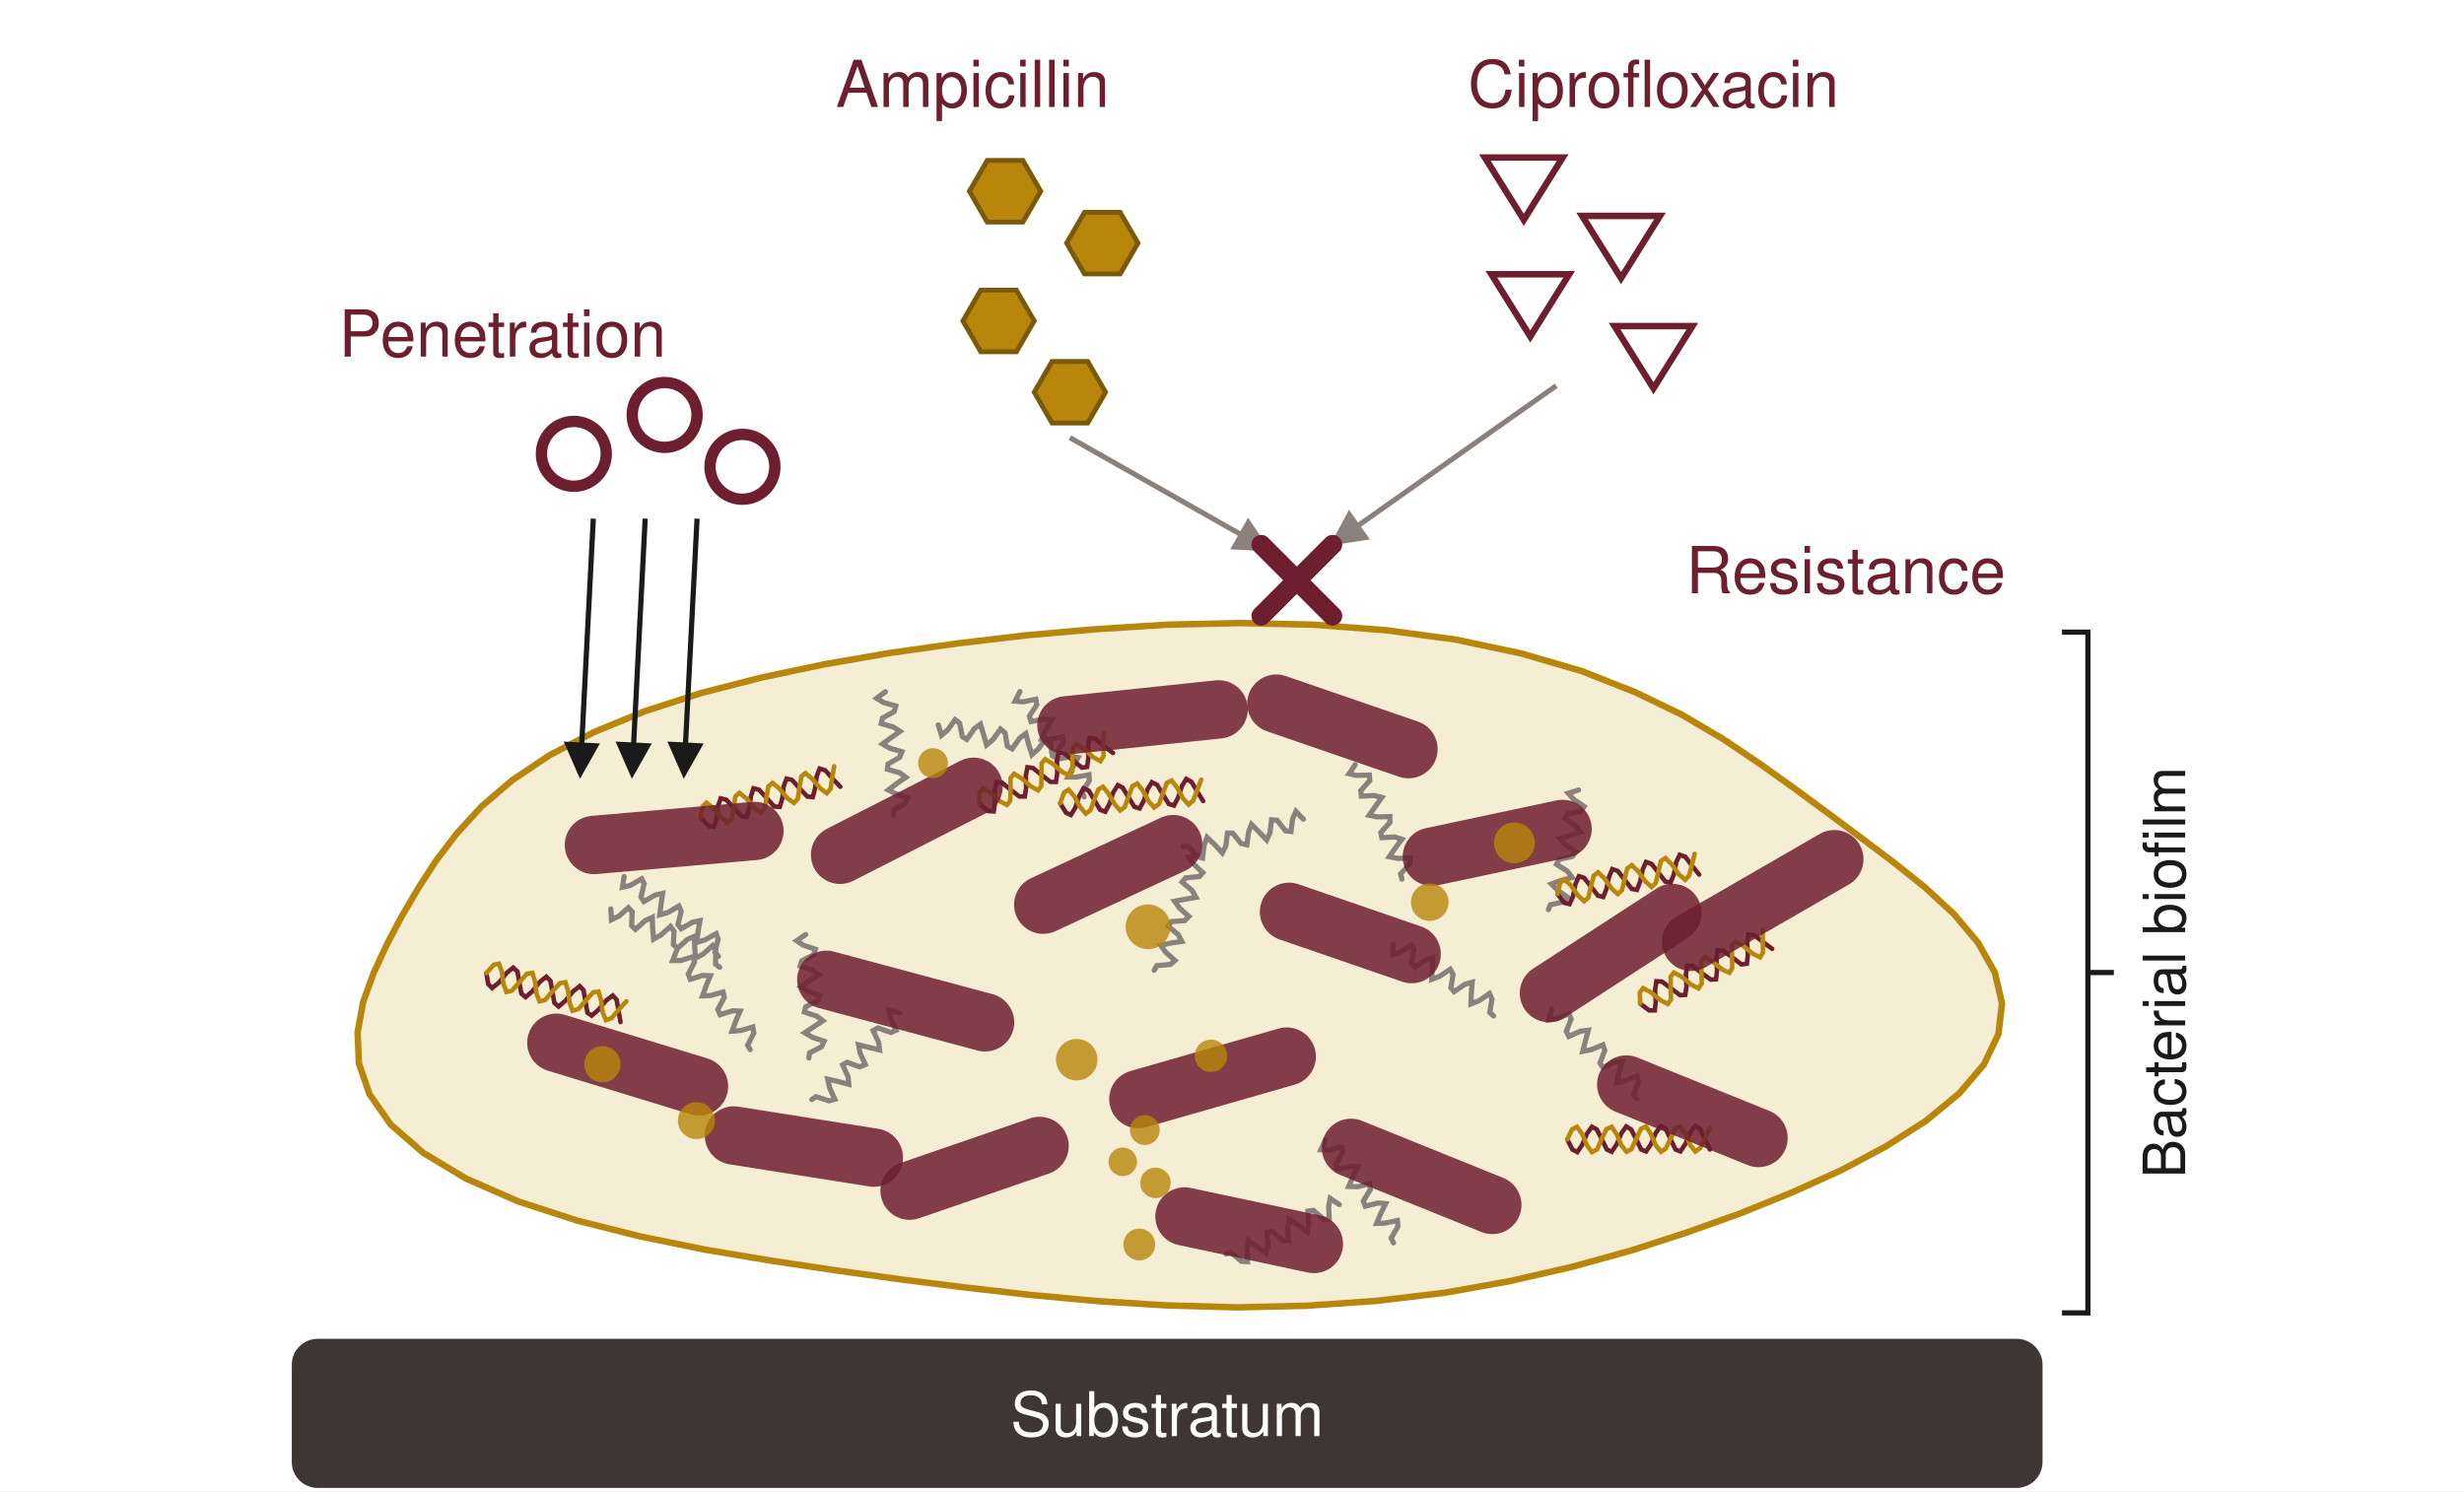
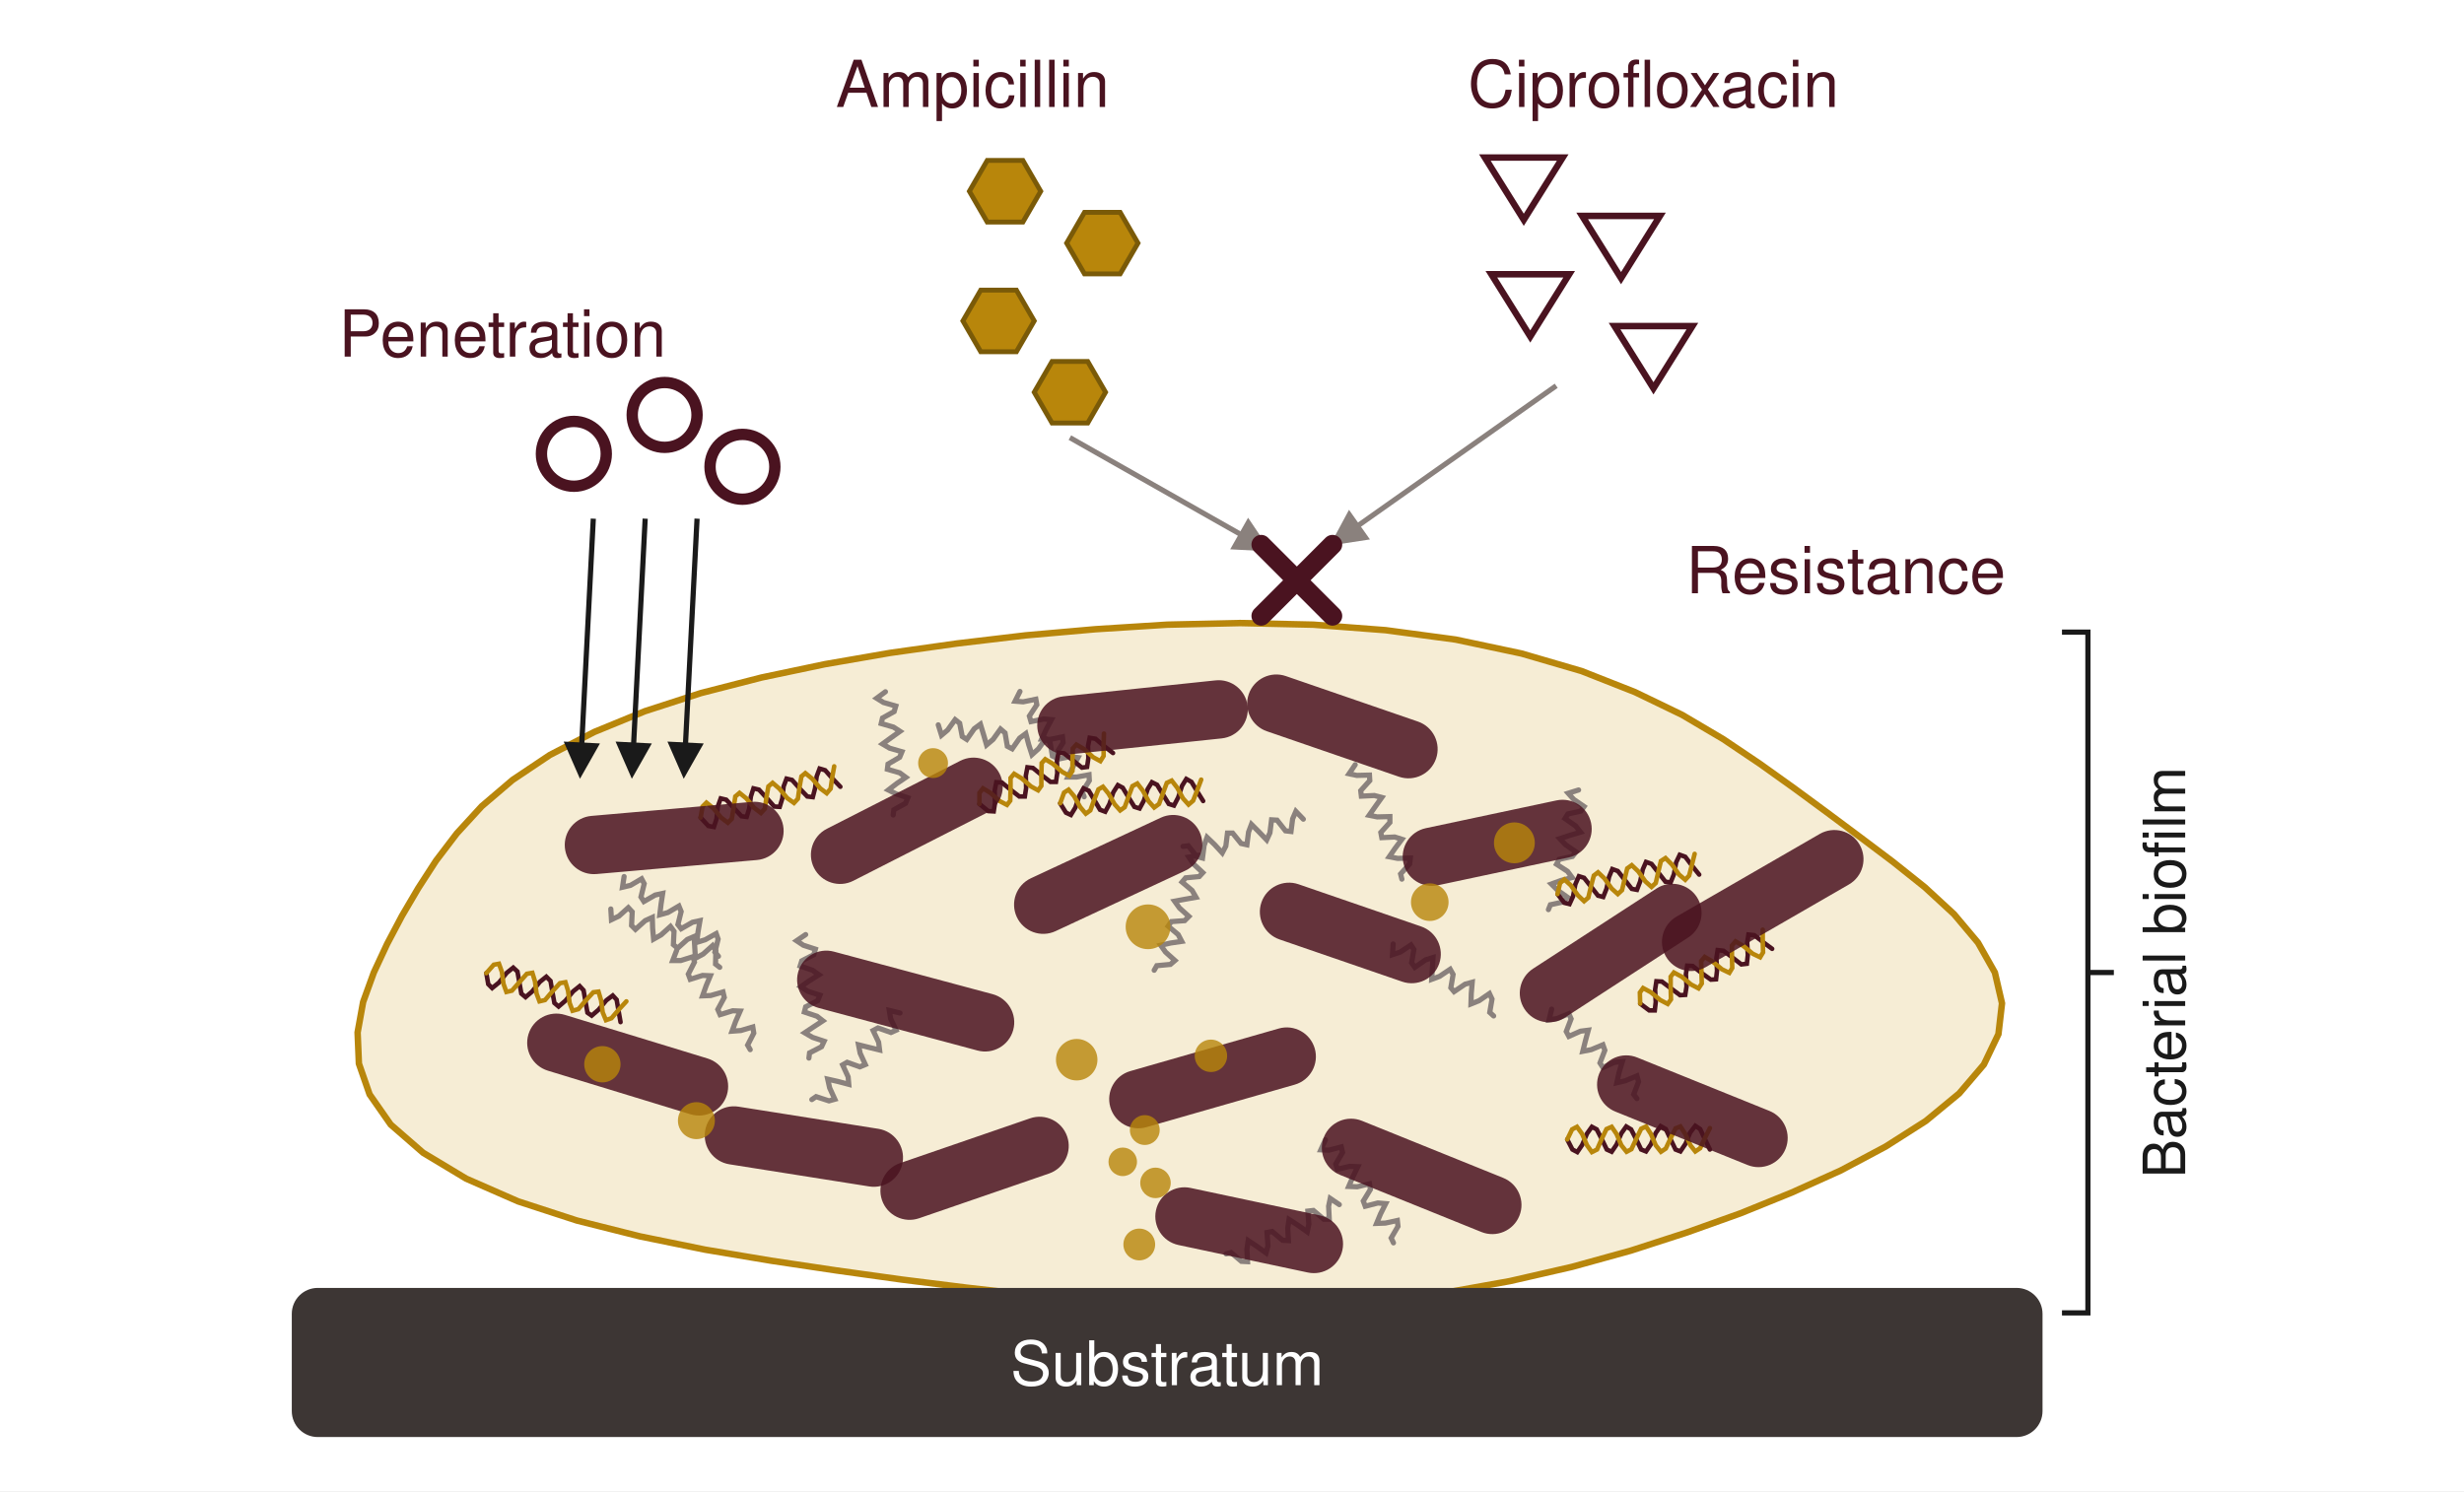
<svg xmlns="http://www.w3.org/2000/svg" viewBox="0 0 760 460" width="760" height="460" font-family="Helvetica, Arial, sans-serif">
  <defs>
    <marker id="ah" viewBox="0 0 10 10" refX="8" refY="5" markerWidth="7" markerHeight="7" orient="auto-start-reverse">
      <path d="M0,0 L10,5 L0,10 z" fill="#1a1a1a" />
    </marker>
    <marker id="ahg" viewBox="0 0 10 10" refX="8" refY="5" markerWidth="7" markerHeight="7" orient="auto-start-reverse">
      <path d="M0,0 L10,5 L0,10 z" fill="#8a817d" />
    </marker>
  </defs>
  <rect width="760" height="460" fill="#ffffff" />
  <path d="M615.3,300.0 L617.5,309.5 L616.4,319.0 L611.9,328.4 L604.3,337.3 L594.0,345.8 L581.6,353.7 L567.7,361.1 L552.6,367.9 L536.8,374.3 L520.3,380.2 L503.0,385.8 L484.9,390.8 L465.7,395.2 L445.6,398.8 L424.6,401.3 L403.2,402.8 L381.5,403.3 L360.0,402.7 L338.9,401.4 L318.2,399.5 L298.0,397.2 L278.0,394.7 L257.9,391.9 L237.8,388.9 L217.5,385.5 L197.4,381.4 L177.9,376.5 L159.8,370.6 L143.8,363.6 L130.5,355.6 L120.5,346.9 L114.0,337.6 L110.7,328.1 L110.3,318.5 L112.0,309.1 L115.3,300.0 L119.4,291.2 L124.0,282.5 L129.0,274.0 L134.5,265.5 L140.9,257.1 L148.6,248.7 L158.1,240.6 L169.6,232.9 L183.3,225.8 L198.9,219.4 L216.2,213.8 L234.9,209.0 L254.4,204.9 L274.6,201.4 L295.2,198.5 L316.3,196.0 L337.9,194.1 L360.0,192.7 L382.5,192.2 L405.1,192.7 L427.4,194.4 L449.0,197.3 L469.3,201.6 L487.8,207.0 L504.3,213.5 L518.8,220.5 L531.5,228.0 L542.8,235.6 L553.3,243.1 L563.5,250.6 L573.7,258.2 L583.8,265.8 L593.7,273.7 L602.7,282.0 L610.1,290.8 Z" fill="#f6edd5" stroke="#b8860b" stroke-width="2" />
  <polyline points="289.4,223.6 290.4,226.8 292.3,225.2 294.6,222.0 296.0,223.1 296.8,227.2 298.2,228.1 300.5,224.8 302.4,223.4 303.4,226.7 304.3,229.8 306.3,228.1 308.6,224.9 310.0,226.1 310.7,230.2 312.2,231.0 314.5,227.7 316.4,226.3 317.3,229.7 318.3,232.8 320.3,231.0 322.5,227.9 323.9,229.1 324.6,233.2 326.1,233.9" fill="none" stroke="#8a817d" stroke-width="1.6" stroke-linecap="round" />
  <polyline points="208.7,293.2 207.5,296.3 210.0,296.3 213.8,295.1 214.2,296.8 212.3,300.5 212.9,302.1 216.7,300.9 219.1,301.0 217.8,304.1 216.7,307.2 219.2,307.1 223.0,306.0 223.4,307.7 221.4,311.4 222.1,313.0 226.0,311.8 228.3,311.9 226.9,315.1 225.8,318.1 228.5,317.9 232.2,316.8 232.5,318.7 230.6,322.4 231.4,323.8" fill="none" stroke="#8a817d" stroke-width="1.6" stroke-linecap="round" />
  <polyline points="277.6,312.5 274.3,311.7 274.7,314.2 276.4,317.8 274.8,318.5 270.8,317.1 269.3,317.9 271.0,321.5 271.3,323.9 268.0,323.1 264.8,322.3 265.3,324.9 266.9,328.4 265.2,329.1 261.3,327.7 259.9,328.5 261.6,332.2 261.8,334.5 258.4,333.6 255.3,332.9 255.9,335.6 257.5,339.1 255.7,339.6 251.7,338.3 250.4,339.2" fill="none" stroke="#8a817d" stroke-width="1.6" stroke-linecap="round" />
  <polyline points="429.7,291.2 429.5,294.5 431.9,293.7 435.2,291.5 436.1,292.9 435.4,297.0 436.4,298.4 439.7,296.1 442.0,295.4 441.8,298.8 441.6,302.1 444.0,301.2 447.3,299.0 448.2,300.6 447.5,304.7 448.5,305.9 451.9,303.6 454.1,303.0 453.8,306.5 453.7,309.7 456.2,308.7 459.4,306.5 460.2,308.2 459.5,312.3 460.7,313.4" fill="none" stroke="#8a817d" stroke-width="1.6" stroke-linecap="round" />
  <polyline points="402.0,252.7 399.7,250.3 398.7,252.6 398.2,256.5 396.5,256.3 393.9,253.0 392.2,252.9 391.7,256.9 390.7,259.1 388.3,256.6 386.0,254.3 385.1,256.7 384.6,260.6 382.8,260.2 380.2,257.0 378.6,257.0 378.1,261.0 377.0,263.1 374.6,260.5 372.3,258.3 371.4,260.8 370.9,264.7 369.1,264.2 366.5,260.9 364.9,261.1" fill="none" stroke="#8a817d" stroke-width="1.6" stroke-linecap="round" />
  <polyline points="413.1,371.6 410.3,369.7 409.8,372.1 410.0,376.1 408.3,376.1 405.1,373.4 403.4,373.6 403.7,377.6 403.2,380.0 400.4,378.0 397.6,376.2 397.2,378.8 397.4,382.7 395.6,382.6 392.4,379.9 390.8,380.2 391.1,384.3 390.5,386.5 387.7,384.5 385.0,382.7 384.6,385.4 384.8,389.2 382.9,389.1 379.7,386.4 378.2,386.8" fill="none" stroke="#8a817d" stroke-width="1.6" stroke-linecap="round" />
  <polyline points="370.0,263.8 366.7,264.4 368.1,266.5 371.0,269.2 369.9,270.4 365.7,270.8 364.6,272.1 367.7,274.7 368.9,276.8 365.5,277.4 362.3,278.0 363.8,280.1 366.7,282.7 365.4,284.0 361.3,284.3 360.3,285.7 363.4,288.3 364.5,290.4 361.1,290.9 358.0,291.6 359.5,293.7 362.4,296.3 361.0,297.5 356.8,297.9 356.0,299.3" fill="none" stroke="#8a817d" stroke-width="1.6" stroke-linecap="round" />
  <polyline points="314.6,213.3 313.1,216.3 315.6,216.5 319.5,215.7 319.8,217.4 317.5,220.9 318.0,222.6 321.9,221.8 324.3,222.0 322.7,225.0 321.3,228.0 323.9,228.1 327.7,227.3 327.9,229.1 325.7,232.6 326.2,234.2 330.1,233.4 332.5,233.7 330.8,236.8 329.4,239.7 332.1,239.7 335.9,239.0 336.0,240.8 333.8,244.3 334.4,245.8" fill="none" stroke="#8a817d" stroke-width="1.6" stroke-linecap="round" />
  <polyline points="248.5,288.3 245.7,290.2 247.8,291.6 251.5,292.8 251.0,294.5 247.3,296.4 246.8,298.0 250.6,299.3 252.6,300.7 249.7,302.5 247.0,304.4 249.2,305.8 252.9,307.0 252.2,308.7 248.5,310.6 248.1,312.2 252.0,313.5 253.8,314.9 250.9,316.8 248.2,318.6 250.6,320.0 254.2,321.2 253.4,322.9 249.7,324.8 249.5,326.4" fill="none" stroke="#8a817d" stroke-width="1.6" stroke-linecap="round" />
  <polyline points="192.5,270.4 192.0,273.7 194.5,273.1 197.9,271.1 198.7,272.6 197.7,276.7 198.6,278.1 202.1,276.1 204.4,275.6 203.9,278.9 203.5,282.2 206.0,281.5 209.4,279.5 210.1,281.2 209.1,285.2 210.1,286.5 213.6,284.5 215.9,284.0 215.3,287.5 214.9,290.7 217.5,289.9 220.9,288.0 221.5,289.7 220.5,293.7 221.6,295.0" fill="none" stroke="#8a817d" stroke-width="1.6" stroke-linecap="round" />
  <polyline points="418.0,235.9 416.1,238.7 418.5,239.2 422.4,239.1 422.5,240.8 419.7,243.9 419.9,245.6 423.9,245.4 426.2,246.0 424.2,248.8 422.3,251.5 424.8,252.0 428.7,251.9 428.7,253.7 425.9,256.8 426.2,258.4 430.2,258.2 432.4,258.9 430.3,261.7 428.5,264.3 431.1,264.8 435.0,264.7 434.8,266.5 432.0,269.6 432.4,271.2" fill="none" stroke="#8a817d" stroke-width="1.6" stroke-linecap="round" />
  <polyline points="486.9,243.7 483.7,244.7 485.4,246.6 488.6,248.8 487.6,250.2 483.6,251.1 482.7,252.5 486.0,254.8 487.5,256.7 484.2,257.7 481.1,258.7 482.9,260.6 486.1,262.8 485.0,264.2 480.9,265.1 480.1,266.6 483.5,268.8 484.9,270.7 481.5,271.6 478.5,272.7 480.4,274.6 483.5,276.8 482.3,278.2 478.2,279.1 477.6,280.6" fill="none" stroke="#8a817d" stroke-width="1.6" stroke-linecap="round" />
  <polyline points="478.6,311.3 477.8,314.6 480.3,314.2 483.9,312.7 484.6,314.3 483.1,318.2 483.9,319.7 487.5,318.1 489.9,317.8 489.0,321.1 488.2,324.3 490.8,323.8 494.4,322.3 495.0,324.0 493.5,327.9 494.4,329.3 498.0,327.7 500.4,327.5 499.4,330.8 498.7,334.0 501.3,333.4 504.9,331.9 505.4,333.7 503.9,337.6 504.9,338.9" fill="none" stroke="#8a817d" stroke-width="1.6" stroke-linecap="round" />
  <polyline points="273.1,213.4 270.4,215.4 272.5,216.7 276.3,217.8 275.8,219.5 272.2,221.5 271.8,223.2 275.6,224.3 277.6,225.6 274.8,227.6 272.2,229.5 274.4,230.8 278.2,231.9 277.5,233.6 273.9,235.7 273.7,237.3 277.5,238.4 279.4,239.8 276.6,241.7 274.0,243.7 276.4,244.9 280.0,246.1 279.3,247.8 275.7,249.8 275.5,251.4" fill="none" stroke="#8a817d" stroke-width="1.6" stroke-linecap="round" />
  <polyline points="408.8,351.6 407.4,354.7 409.9,354.8 413.7,353.8 414.1,355.5 412.0,359.1 412.5,360.7 416.3,359.8 418.8,359.9 417.3,363.0 416.0,366.0 418.6,366.1 422.4,365.2 422.7,366.9 420.5,370.5 421.1,372.1 425.0,371.1 427.4,371.3 425.8,374.5 424.6,377.4 427.3,377.3 431.0,376.5 431.2,378.3 429.1,381.9 429.8,383.4" fill="none" stroke="#8a817d" stroke-width="1.6" stroke-linecap="round" />
  <polyline points="188.4,280.4 188.6,283.7 190.9,282.6 193.8,280.0 195.0,281.3 194.8,285.5 196.0,286.7 199.0,284.0 201.2,283.0 201.3,286.4 201.6,289.7 203.9,288.4 206.8,285.8 207.9,287.3 207.7,291.4 209.0,292.5 212.0,289.8 214.1,288.9 214.3,292.4 214.5,295.6 216.9,294.3 219.8,291.7 220.8,293.3 220.7,297.4 222.0,298.4" fill="none" stroke="#8a817d" stroke-width="1.6" stroke-linecap="round" />
-   <polyline points="480.4,275.8 482.5,278.5 484.1,278.9 485.2,276.5 485.9,272.8 487.0,270.3 488.6,270.8 490.8,273.6 492.9,276.3 494.5,276.7 495.5,274.2 496.3,270.5 497.3,268.1 499.0,268.7 501.2,271.5 503.3,274.2 504.9,274.5 505.9,271.9 506.7,268.2 507.7,265.9 509.4,266.5 511.6,269.3 513.7,272.0 515.3,272.2 516.3,269.7 517.0,266.0 518.1,263.7 519.8,264.3 522.0,267.2 524.1,269.8" fill="none" stroke="#6d1f2f" stroke-width="1.4" stroke-linecap="round" />
+   <polyline points="480.4,275.8 482.5,278.5 484.1,278.9 485.2,276.5 485.9,272.8 487.0,270.3 488.6,270.8 490.8,273.6 492.9,276.3 494.5,276.7 495.5,274.2 496.3,270.5 497.3,268.1 499.0,268.7 501.2,271.5 503.3,274.2 504.9,274.5 505.9,271.9 506.7,268.2 507.7,265.9 509.4,266.5 511.6,269.3 513.7,272.0 515.3,272.2 516.3,269.7 517.0,266.0 518.1,263.7 519.8,264.3 522.0,267.2 524.1,269.8" fill="none" stroke="#4a1320" stroke-width="1.4" stroke-linecap="round" />
  <polyline points="480.4,275.8 481.2,272.4 482.5,271.3 484.5,273.1 486.7,276.2 488.6,278.0 489.9,276.9 490.7,273.5 491.6,270.1 492.9,269.1 494.9,271.0 497.1,274.1 499.0,275.8 500.3,274.6 501.1,271.2 501.9,267.9 503.3,266.9 505.3,268.8 507.5,271.9 509.4,273.6 510.7,272.4 511.5,268.9 512.3,265.6 513.7,264.7 515.7,266.7 517.9,269.8 519.8,271.4 521.0,270.1 521.9,266.6 522.7,263.4" fill="none" stroke="#b8860b" stroke-width="1.4" stroke-linecap="round" />
-   <polyline points="302.1,248.0 304.8,250.2 306.5,250.3 306.9,247.7 306.8,243.9 307.3,241.3 309.0,241.4 311.7,243.6 314.4,245.7 316.1,245.7 316.5,243.1 316.4,239.3 316.9,236.7 318.6,236.9 321.3,239.1 324.0,241.2 325.7,241.2 326.1,238.5 326.0,234.7 326.5,232.2 328.2,232.4 331.0,234.6 333.7,236.8 335.3,236.6 335.7,233.9 335.6,230.1 336.1,227.6 337.9,227.9 340.6,230.2 343.3,232.3" fill="none" stroke="#6d1f2f" stroke-width="1.4" stroke-linecap="round" />
+   <polyline points="302.1,248.0 304.8,250.2 306.5,250.3 306.9,247.7 306.8,243.9 307.3,241.3 309.0,241.4 311.7,243.6 314.4,245.7 316.1,245.7 316.5,243.1 316.4,239.3 316.9,236.7 318.6,236.9 321.3,239.1 324.0,241.2 325.7,241.2 326.1,238.5 326.0,234.7 326.5,232.2 328.2,232.4 331.0,234.6 333.7,236.8 335.3,236.6 335.7,233.9 335.6,230.1 336.1,227.6 337.9,227.9 340.6,230.2 343.3,232.3" fill="none" stroke="#4a1320" stroke-width="1.4" stroke-linecap="round" />
  <polyline points="302.1,248.0 302.1,244.6 303.2,243.2 305.5,244.6 308.3,247.1 310.6,248.3 311.6,247.0 311.7,243.5 311.7,240.0 312.8,238.7 315.1,240.1 318.0,242.6 320.2,243.8 321.2,242.4 321.2,238.9 321.3,235.4 322.4,234.2 324.7,235.6 327.6,238.1 329.8,239.3 330.8,237.8 330.8,234.3 330.9,230.9 332.0,229.7 334.4,231.1 337.2,233.6 339.4,234.8 340.4,233.2 340.4,229.7 340.5,226.3" fill="none" stroke="#b8860b" stroke-width="1.4" stroke-linecap="round" />
-   <polyline points="150.0,300.2 150.6,303.6 151.8,304.8 153.9,303.1 156.3,300.1 158.3,298.5 159.6,299.7 160.2,303.1 160.8,306.5 162.1,307.6 164.1,305.9 166.5,302.9 168.5,301.3 169.8,302.6 170.4,306.1 171.0,309.4 172.3,310.5 174.4,308.7 176.8,305.8 178.8,304.2 180.0,305.5 180.6,309.0 181.2,312.4 182.5,313.3 184.6,311.5 187.0,308.6 189.0,307.1 190.2,308.4 190.8,311.9 191.4,315.3" fill="none" stroke="#6d1f2f" stroke-width="1.4" stroke-linecap="round" />
+   <polyline points="150.0,300.2 150.6,303.6 151.8,304.8 153.9,303.1 156.3,300.1 158.3,298.5 159.6,299.7 160.2,303.1 160.8,306.5 162.1,307.6 164.1,305.9 166.5,302.9 168.5,301.3 169.8,302.6 170.4,306.1 171.0,309.4 172.3,310.5 174.4,308.7 176.8,305.8 178.8,304.2 180.0,305.5 180.6,309.0 181.2,312.4 182.5,313.3 184.6,311.5 187.0,308.6 189.0,307.1 190.2,308.4 190.8,311.9 191.4,315.3" fill="none" stroke="#4a1320" stroke-width="1.4" stroke-linecap="round" />
  <polyline points="150.0,300.2 152.3,297.6 153.9,297.3 154.8,299.8 155.3,303.5 156.2,306.0 157.9,305.6 160.2,303.0 162.5,300.4 164.2,300.1 165.0,302.7 165.5,306.5 166.4,308.9 168.1,308.5 170.4,305.8 172.7,303.3 174.4,303.0 175.2,305.6 175.7,309.4 176.6,311.8 178.4,311.3 180.7,308.6 183.0,306.1 184.6,305.9 185.4,308.6 185.9,312.3 186.9,314.7 188.6,314.1 190.9,311.4 193.2,308.9" fill="none" stroke="#b8860b" stroke-width="1.4" stroke-linecap="round" />
-   <polyline points="327.0,247.8 328.8,250.7 330.3,251.4 331.7,249.1 332.9,245.5 334.2,243.2 335.8,243.9 337.6,246.9 339.3,249.8 340.9,250.4 342.2,248.0 343.4,244.4 344.8,242.2 346.3,243.0 348.1,246.0 349.9,248.9 351.5,249.4 352.8,247.0 354.0,243.4 355.3,241.3 356.9,242.1 358.7,245.1 360.5,248.0 362.1,248.5 363.4,246.0 364.6,242.4 365.9,240.3 367.5,241.2 369.3,244.2 371.1,247.1" fill="none" stroke="#6d1f2f" stroke-width="1.4" stroke-linecap="round" />
+   <polyline points="327.0,247.8 328.8,250.7 330.3,251.4 331.7,249.1 332.9,245.5 334.2,243.2 335.8,243.9 337.6,246.9 339.3,249.8 340.9,250.4 342.2,248.0 343.4,244.4 344.8,242.2 346.3,243.0 348.1,246.0 349.9,248.9 351.5,249.4 352.8,247.0 354.0,243.4 355.3,241.3 356.9,242.1 358.7,245.1 360.5,248.0 362.1,248.5 363.4,246.0 364.6,242.4 365.9,240.3 367.5,241.2 369.3,244.2 371.1,247.1" fill="none" stroke="#4a1320" stroke-width="1.4" stroke-linecap="round" />
  <polyline points="327.0,247.8 328.2,244.5 329.6,243.6 331.3,245.6 333.2,249.0 334.9,251.0 336.3,250.0 337.5,246.7 338.8,243.5 340.2,242.7 341.9,244.8 343.8,248.1 345.5,250.0 346.9,249.0 348.1,245.7 349.3,242.5 350.8,241.7 352.5,243.9 354.3,247.2 356.0,249.1 357.5,248.0 358.7,244.7 359.9,241.5 361.4,240.8 363.1,243.0 364.9,246.3 366.6,248.2 368.0,247.0 369.3,243.7 370.5,240.5" fill="none" stroke="#b8860b" stroke-width="1.4" stroke-linecap="round" />
-   <polyline points="505.9,309.6 508.7,311.7 510.4,311.7 510.7,309.1 510.5,305.3 510.9,302.7 512.6,302.8 515.4,304.9 518.2,307.0 519.8,306.9 520.2,304.3 520.0,300.5 520.4,297.9 522.1,298.0 524.9,300.2 527.7,302.2 529.3,302.1 529.6,299.4 529.4,295.6 529.8,293.1 531.6,293.3 534.4,295.4 537.1,297.5 538.8,297.3 539.1,294.6 538.9,290.8 539.3,288.3 541.1,288.5 543.9,290.7 546.6,292.7" fill="none" stroke="#6d1f2f" stroke-width="1.4" stroke-linecap="round" />
+   <polyline points="505.9,309.6 508.7,311.7 510.4,311.7 510.7,309.1 510.5,305.3 510.9,302.7 512.6,302.8 515.4,304.9 518.2,307.0 519.8,306.9 520.2,304.3 520.0,300.5 520.4,297.9 522.1,298.0 524.9,300.2 527.7,302.2 529.3,302.1 529.6,299.4 529.4,295.6 529.8,293.1 531.6,293.3 534.4,295.4 537.1,297.5 538.8,297.3 539.1,294.6 538.9,290.8 539.3,288.3 541.1,288.5 543.9,290.7 546.6,292.7" fill="none" stroke="#4a1320" stroke-width="1.4" stroke-linecap="round" />
  <polyline points="505.9,309.6 505.8,306.2 506.8,304.8 509.2,306.1 512.1,308.5 514.4,309.7 515.4,308.3 515.3,304.8 515.3,301.3 516.3,300.0 518.7,301.3 521.6,303.7 523.9,304.9 524.9,303.4 524.8,299.9 524.7,296.5 525.8,295.2 528.2,296.6 531.1,299.0 533.4,300.1 534.3,298.6 534.2,295.1 534.2,291.7 535.3,290.4 537.7,291.8 540.6,294.2 542.9,295.3 543.8,293.8 543.7,290.2 543.7,286.8" fill="none" stroke="#b8860b" stroke-width="1.4" stroke-linecap="round" />
-   <polyline points="216.1,252.2 218.5,254.8 220.2,255.1 221.0,252.6 221.4,248.8 222.3,246.3 224.0,246.7 226.3,249.2 228.7,251.8 230.3,252.0 231.1,249.4 231.6,245.7 232.4,243.2 234.1,243.6 236.5,246.2 238.8,248.8 240.5,248.9 241.3,246.3 241.7,242.6 242.6,240.2 244.3,240.6 246.7,243.3 249.0,245.7 250.7,245.9 251.4,243.2 251.9,239.5 252.8,237.1 254.5,237.6 256.9,240.3 259.2,242.7" fill="none" stroke="#6d1f2f" stroke-width="1.4" stroke-linecap="round" />
+   <polyline points="216.1,252.2 218.5,254.8 220.2,255.1 221.0,252.6 221.4,248.8 222.3,246.3 224.0,246.7 226.3,249.2 228.7,251.8 230.3,252.0 231.1,249.4 231.6,245.7 232.4,243.2 234.1,243.6 236.5,246.2 238.8,248.8 240.5,248.9 241.3,246.3 241.7,242.6 242.6,240.2 244.3,240.6 246.7,243.3 249.0,245.7 250.7,245.9 251.4,243.2 251.9,239.5 252.8,237.1 254.5,237.6 256.9,240.3 259.2,242.7" fill="none" stroke="#4a1320" stroke-width="1.4" stroke-linecap="round" />
  <polyline points="216.1,252.2 216.7,248.8 217.9,247.6 220.0,249.3 222.4,252.2 224.5,253.8 225.7,252.6 226.3,249.1 226.8,245.7 228.1,244.6 230.2,246.3 232.6,249.2 234.7,250.8 235.9,249.5 236.4,246.0 237.0,242.6 238.3,241.5 240.4,243.3 242.8,246.2 244.9,247.7 246.1,246.4 246.6,242.9 247.2,239.5 248.4,238.5 250.6,240.3 253.0,243.2 255.0,244.7 256.2,243.3 256.7,239.7 257.3,236.4" fill="none" stroke="#b8860b" stroke-width="1.4" stroke-linecap="round" />
-   <polyline points="483.4,351.5 485.0,354.6 486.5,355.4 488.0,353.2 489.5,349.7 491.0,347.6 492.5,348.4 494.1,351.5 495.6,354.6 497.1,355.3 498.6,353.1 500.1,349.6 501.6,347.5 503.1,348.4 504.7,351.5 506.2,354.6 507.7,355.2 509.2,353.0 510.7,349.5 512.2,347.4 513.8,348.3 515.3,351.5 516.8,354.6 518.3,355.2 519.9,352.8 521.3,349.4 522.9,347.3 524.4,348.3 525.9,351.5 527.4,354.6" fill="none" stroke="#6d1f2f" stroke-width="1.4" stroke-linecap="round" />
+   <polyline points="483.4,351.5 485.0,354.6 486.5,355.4 488.0,353.2 489.5,349.7 491.0,347.6 492.5,348.4 494.1,351.5 495.6,354.6 497.1,355.3 498.6,353.1 500.1,349.6 501.6,347.5 503.1,348.4 504.7,351.5 506.2,354.6 507.7,355.2 509.2,353.0 510.7,349.5 512.2,347.4 513.8,348.3 515.3,351.5 516.8,354.6 518.3,355.2 519.9,352.8 521.3,349.4 522.9,347.3 524.4,348.3 525.9,351.5 527.4,354.6" fill="none" stroke="#4a1320" stroke-width="1.4" stroke-linecap="round" />
  <polyline points="483.4,351.5 484.9,348.4 486.4,347.6 488.0,349.8 489.5,353.3 491.0,355.4 492.6,354.6 494.0,351.4 495.5,348.3 497.1,347.6 498.6,349.8 500.1,353.3 501.7,355.3 503.2,354.5 504.7,351.3 506.2,348.2 507.7,347.5 509.2,349.8 510.7,353.3 512.3,355.3 513.8,354.3 515.3,351.1 516.8,348.1 518.3,347.5 519.8,349.8 521.4,353.3 522.9,355.2 524.4,354.2 525.9,351.0 527.4,348.0" fill="none" stroke="#b8860b" stroke-width="1.4" stroke-linecap="round" />
-   <rect x="406.0" y="353.9" width="65.0" height="18" rx="9" transform="rotate(22 438.5 362.9)" fill="#6d1f2f" fill-opacity="0.85" />
-   <rect x="341.2" y="323.5" width="65.6" height="18" rx="9" transform="rotate(-16 374.0 332.5)" fill="#6d1f2f" fill-opacity="0.85" />
-   <rect x="161.6" y="319.4" width="64.0" height="18" rx="9" transform="rotate(17 193.6 328.4)" fill="#6d1f2f" fill-opacity="0.85" />
-   <rect x="355.9" y="370.5" width="58.8" height="18" rx="9" transform="rotate(12 385.3 379.5)" fill="#6d1f2f" fill-opacity="0.85" />
-   <rect x="465.1" y="285.0" width="63.4" height="18" rx="9" transform="rotate(-33 496.8 294.0)" fill="#6d1f2f" fill-opacity="0.85" />
-   <rect x="383.5" y="215.1" width="61.1" height="18" rx="9" transform="rotate(19 414.1 224.1)" fill="#6d1f2f" fill-opacity="0.85" />
-   <rect x="270.4" y="351.4" width="60.4" height="18" rx="9" transform="rotate(-19 300.6 360.4)" fill="#6d1f2f" fill-opacity="0.85" />
-   <rect x="174.1" y="249.5" width="67.7" height="18" rx="9" transform="rotate(-5 207.9 258.5)" fill="#6d1f2f" fill-opacity="0.85" />
-   <rect x="245.0" y="299.8" width="68.7" height="18" rx="9" transform="rotate(15 279.3 308.8)" fill="#6d1f2f" fill-opacity="0.85" />
-   <rect x="387.5" y="278.8" width="58.0" height="18" rx="9" transform="rotate(19 416.5 287.8)" fill="#6d1f2f" fill-opacity="0.85" />
-   <rect x="432.2" y="251.0" width="59.2" height="18" rx="9" transform="rotate(-12 461.8 260.0)" fill="#6d1f2f" fill-opacity="0.85" />
-   <rect x="217.1" y="344.7" width="61.7" height="18" rx="9" transform="rotate(9 248.0 353.7)" fill="#6d1f2f" fill-opacity="0.85" />
-   <rect x="310.7" y="260.7" width="62.2" height="18" rx="9" transform="rotate(-25 341.9 269.7)" fill="#6d1f2f" fill-opacity="0.85" />
-   <rect x="247.6" y="244.2" width="64.2" height="18" rx="9" transform="rotate(-27 279.7 253.2)" fill="#6d1f2f" fill-opacity="0.85" />
-   <rect x="491.0" y="333.8" width="62.0" height="18" rx="9" transform="rotate(22 522.0 342.8)" fill="#6d1f2f" fill-opacity="0.85" />
-   <rect x="319.8" y="212.3" width="65.2" height="18" rx="9" transform="rotate(-6 352.4 221.3)" fill="#6d1f2f" fill-opacity="0.85" />
-   <rect x="509.2" y="268.8" width="69.0" height="18" rx="9" transform="rotate(-30 543.7 277.8)" fill="#6d1f2f" fill-opacity="0.85" />
+   <rect x="406.0" y="353.9" width="65.0" height="18" rx="9" transform="rotate(22 438.5 362.9)" fill="#4a1320" fill-opacity="0.85" />
+   <rect x="341.2" y="323.5" width="65.6" height="18" rx="9" transform="rotate(-16 374.0 332.5)" fill="#4a1320" fill-opacity="0.85" />
+   <rect x="161.6" y="319.4" width="64.0" height="18" rx="9" transform="rotate(17 193.6 328.4)" fill="#4a1320" fill-opacity="0.85" />
+   <rect x="355.9" y="370.5" width="58.8" height="18" rx="9" transform="rotate(12 385.3 379.5)" fill="#4a1320" fill-opacity="0.85" />
+   <rect x="465.1" y="285.0" width="63.4" height="18" rx="9" transform="rotate(-33 496.8 294.0)" fill="#4a1320" fill-opacity="0.85" />
+   <rect x="383.5" y="215.1" width="61.1" height="18" rx="9" transform="rotate(19 414.1 224.1)" fill="#4a1320" fill-opacity="0.85" />
+   <rect x="270.4" y="351.4" width="60.4" height="18" rx="9" transform="rotate(-19 300.6 360.4)" fill="#4a1320" fill-opacity="0.85" />
+   <rect x="174.1" y="249.5" width="67.7" height="18" rx="9" transform="rotate(-5 207.9 258.5)" fill="#4a1320" fill-opacity="0.85" />
+   <rect x="245.0" y="299.8" width="68.7" height="18" rx="9" transform="rotate(15 279.3 308.8)" fill="#4a1320" fill-opacity="0.85" />
+   <rect x="387.5" y="278.8" width="58.0" height="18" rx="9" transform="rotate(19 416.5 287.8)" fill="#4a1320" fill-opacity="0.85" />
+   <rect x="432.2" y="251.0" width="59.2" height="18" rx="9" transform="rotate(-12 461.8 260.0)" fill="#4a1320" fill-opacity="0.85" />
+   <rect x="217.1" y="344.7" width="61.7" height="18" rx="9" transform="rotate(9 248.0 353.7)" fill="#4a1320" fill-opacity="0.85" />
+   <rect x="310.7" y="260.7" width="62.2" height="18" rx="9" transform="rotate(-25 341.9 269.7)" fill="#4a1320" fill-opacity="0.85" />
+   <rect x="247.6" y="244.2" width="64.2" height="18" rx="9" transform="rotate(-27 279.7 253.2)" fill="#4a1320" fill-opacity="0.85" />
+   <rect x="491.0" y="333.8" width="62.0" height="18" rx="9" transform="rotate(22 522.0 342.8)" fill="#4a1320" fill-opacity="0.85" />
+   <rect x="319.8" y="212.3" width="65.2" height="18" rx="9" transform="rotate(-6 352.4 221.3)" fill="#4a1320" fill-opacity="0.85" />
+   <rect x="509.2" y="268.8" width="69.0" height="18" rx="9" transform="rotate(-30 543.7 277.8)" fill="#4a1320" fill-opacity="0.85" />
  <circle cx="332.1" cy="326.9" r="6.4" fill="#b8860b" fill-opacity="0.8" />
  <circle cx="351.4" cy="383.9" r="4.9" fill="#b8860b" fill-opacity="0.8" />
  <circle cx="287.8" cy="235.4" r="4.6" fill="#b8860b" fill-opacity="0.8" />
  <circle cx="353.1" cy="348.6" r="4.6" fill="#b8860b" fill-opacity="0.8" />
  <circle cx="354.1" cy="285.9" r="6.9" fill="#b8860b" fill-opacity="0.8" />
  <circle cx="356.4" cy="364.9" r="4.7" fill="#b8860b" fill-opacity="0.8" />
  <circle cx="185.8" cy="328.3" r="5.6" fill="#b8860b" fill-opacity="0.8" />
  <circle cx="373.5" cy="325.7" r="5.0" fill="#b8860b" fill-opacity="0.8" />
  <circle cx="441.0" cy="278.3" r="5.8" fill="#b8860b" fill-opacity="0.8" />
  <circle cx="467.1" cy="260.0" r="6.3" fill="#b8860b" fill-opacity="0.8" />
  <circle cx="346.3" cy="358.4" r="4.4" fill="#b8860b" fill-opacity="0.8" />
  <circle cx="214.8" cy="345.7" r="5.7" fill="#b8860b" fill-opacity="0.8" />
-   <rect x="90" y="413" width="540" height="46" rx="8" fill="#3d3634" />
-   <text x="360" y="443" text-anchor="middle" font-size="19" fill="#ffffff">Substratum</text>
+   <rect x="90" y="397.3" width="540" height="46" rx="8" fill="#3d3634" />
+   <text x="360" y="427.3" text-anchor="middle" font-size="19" fill="#ffffff">Substratum</text>
  <path d="M636,195 h8 v210 h-8 M644,300 h8" fill="none" stroke="#1a1a1a" stroke-width="1.6" />
  <text x="674" y="300" text-anchor="middle" font-size="18" fill="#1a1a1a" transform="rotate(-90 674 300)">Bacterial biofilm</text>
-   <circle cx="177" cy="140" r="10" fill="#ffffff" stroke="#6d1f2f" stroke-width="3.5" />
-   <circle cx="205" cy="128" r="10" fill="#ffffff" stroke="#6d1f2f" stroke-width="3.5" />
-   <circle cx="229" cy="144" r="10" fill="#ffffff" stroke="#6d1f2f" stroke-width="3.5" />
+   <circle cx="177" cy="140" r="10" fill="#ffffff" stroke="#4a1320" stroke-width="3.5" />
+   <circle cx="205" cy="128" r="10" fill="#ffffff" stroke="#4a1320" stroke-width="3.5" />
+   <circle cx="229" cy="144" r="10" fill="#ffffff" stroke="#4a1320" stroke-width="3.5" />
  <line x1="183" y1="160" x2="179" y2="238" stroke="#1a1a1a" stroke-width="1.6" marker-end="url(#ah)" />
  <line x1="199" y1="160" x2="195" y2="238" stroke="#1a1a1a" stroke-width="1.6" marker-end="url(#ah)" />
  <line x1="215" y1="160" x2="211" y2="238" stroke="#1a1a1a" stroke-width="1.6" marker-end="url(#ah)" />
-   <text x="155" y="110" text-anchor="middle" font-size="20" fill="#6d1f2f">Penetration</text>
+   <text x="155" y="110" text-anchor="middle" font-size="20" fill="#4a1320">Penetration</text>
  <polygon points="321.0,59.0 315.5,68.5 304.5,68.5 299.0,59.0 304.5,49.5 315.5,49.5" fill="#b8860b" stroke="#7a5a08" stroke-width="1.5" />
  <polygon points="351.0,75.0 345.5,84.5 334.5,84.5 329.0,75.0 334.5,65.5 345.5,65.5" fill="#b8860b" stroke="#7a5a08" stroke-width="1.5" />
  <polygon points="319.0,99.0 313.5,108.5 302.5,108.5 297.0,99.0 302.5,89.5 313.5,89.5" fill="#b8860b" stroke="#7a5a08" stroke-width="1.5" />
  <polygon points="341.0,121.0 335.5,130.5 324.5,130.5 319.0,121.0 324.5,111.5 335.5,111.5" fill="#b8860b" stroke="#7a5a08" stroke-width="1.5" />
-   <polygon points="458.0,48.6 482.0,48.6 470.0,67.8" fill="#ffffff" stroke="#6d1f2f" stroke-width="2" />
-   <polygon points="488.0,66.6 512.0,66.6 500.0,85.8" fill="#ffffff" stroke="#6d1f2f" stroke-width="2" />
-   <polygon points="460.0,84.6 484.0,84.6 472.0,103.8" fill="#ffffff" stroke="#6d1f2f" stroke-width="2" />
-   <polygon points="498.0,100.6 522.0,100.6 510.0,119.8" fill="#ffffff" stroke="#6d1f2f" stroke-width="2" />
+   <polygon points="458.0,48.6 482.0,48.6 470.0,67.8" fill="#ffffff" stroke="#4a1320" stroke-width="2" />
+   <polygon points="488.0,66.6 512.0,66.6 500.0,85.8" fill="#ffffff" stroke="#4a1320" stroke-width="2" />
+   <polygon points="460.0,84.6 484.0,84.6 472.0,103.8" fill="#ffffff" stroke="#4a1320" stroke-width="2" />
+   <polygon points="498.0,100.6 522.0,100.6 510.0,119.8" fill="#ffffff" stroke="#4a1320" stroke-width="2" />
  <line x1="330" y1="135" x2="390" y2="169" stroke="#8a817d" stroke-width="1.6" marker-end="url(#ahg)" />
  <line x1="480" y1="119" x2="412" y2="167" stroke="#8a817d" stroke-width="1.6" marker-end="url(#ahg)" />
-   <path d="M389,168 L411,190 M411,168 L389,190" stroke="#6d1f2f" stroke-width="6" stroke-linecap="round" />
-   <text x="300" y="33" text-anchor="middle" font-size="20" fill="#6d1f2f">Ampicillin</text>
-   <text x="510" y="33" text-anchor="middle" font-size="20" fill="#6d1f2f">Ciprofloxacin</text>
-   <text x="520" y="183" text-anchor="start" font-size="20" fill="#6d1f2f">Resistance</text>
+   <path d="M389,168 L411,190 M411,168 L389,190" stroke="#4a1320" stroke-width="6" stroke-linecap="round" />
+   <text x="300" y="33" text-anchor="middle" font-size="20" fill="#4a1320">Ampicillin</text>
+   <text x="510" y="33" text-anchor="middle" font-size="20" fill="#4a1320">Ciprofloxacin</text>
+   <text x="520" y="183" text-anchor="start" font-size="20" fill="#4a1320">Resistance</text>
</svg>
